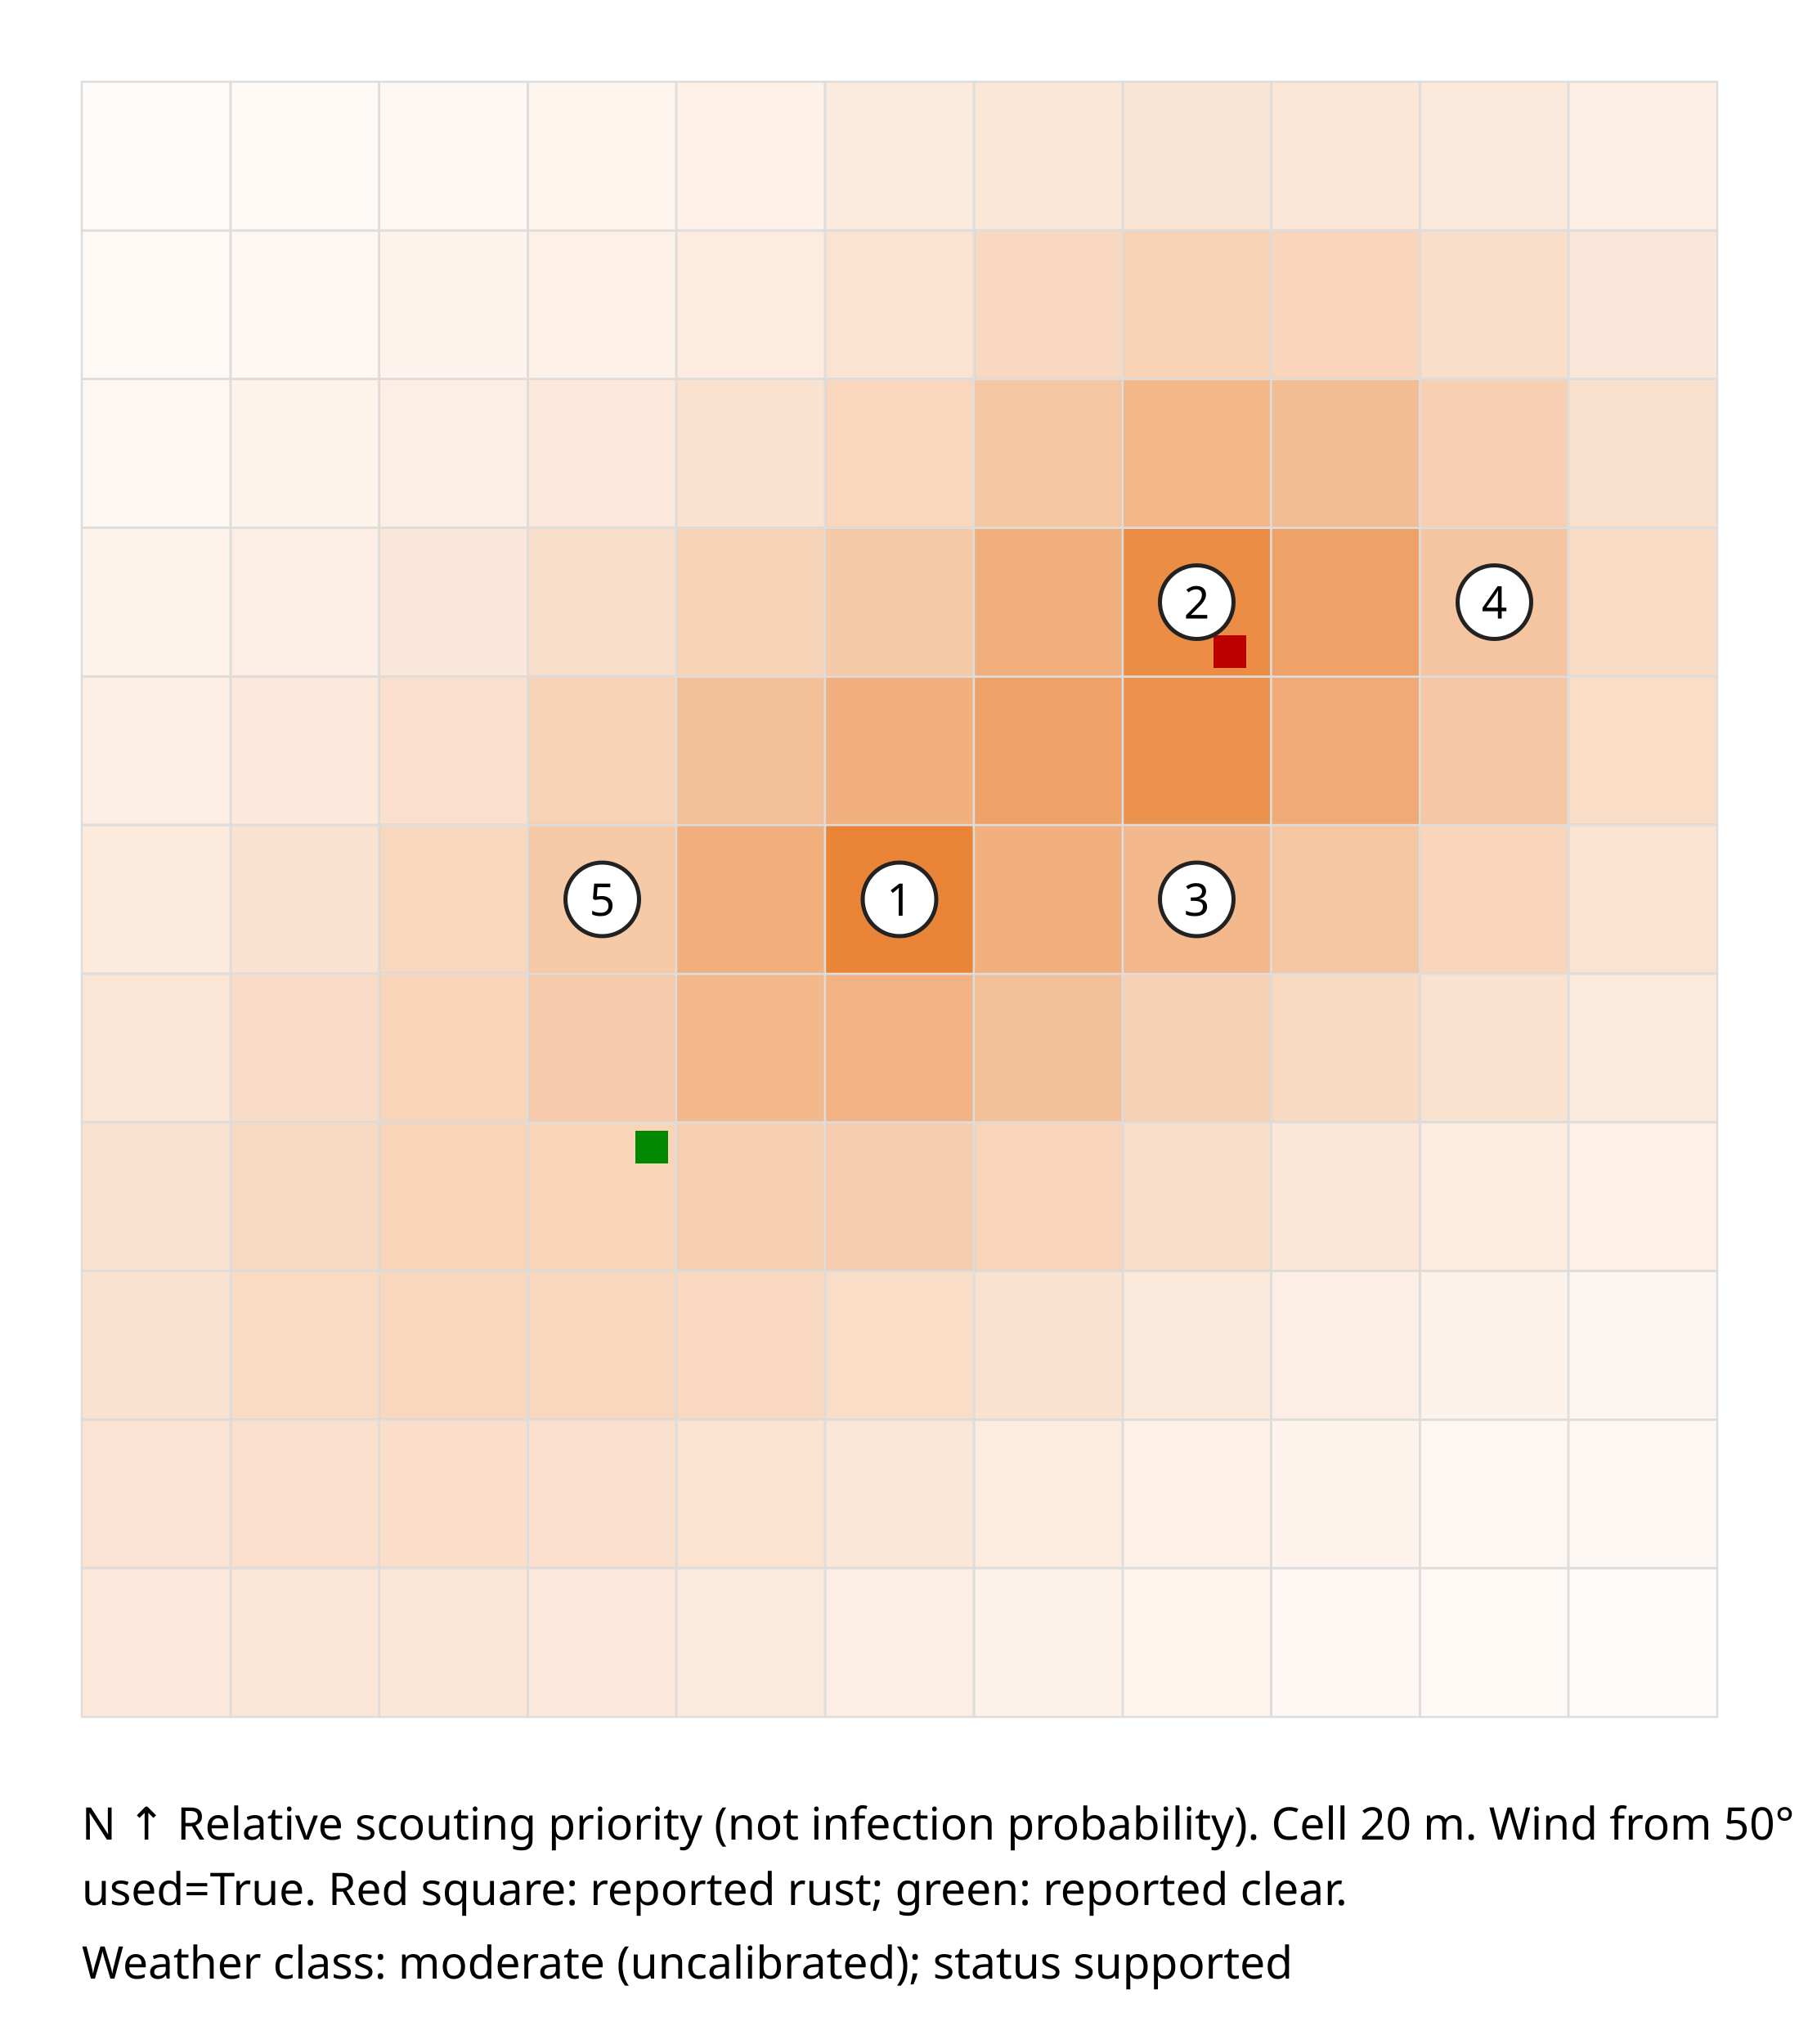
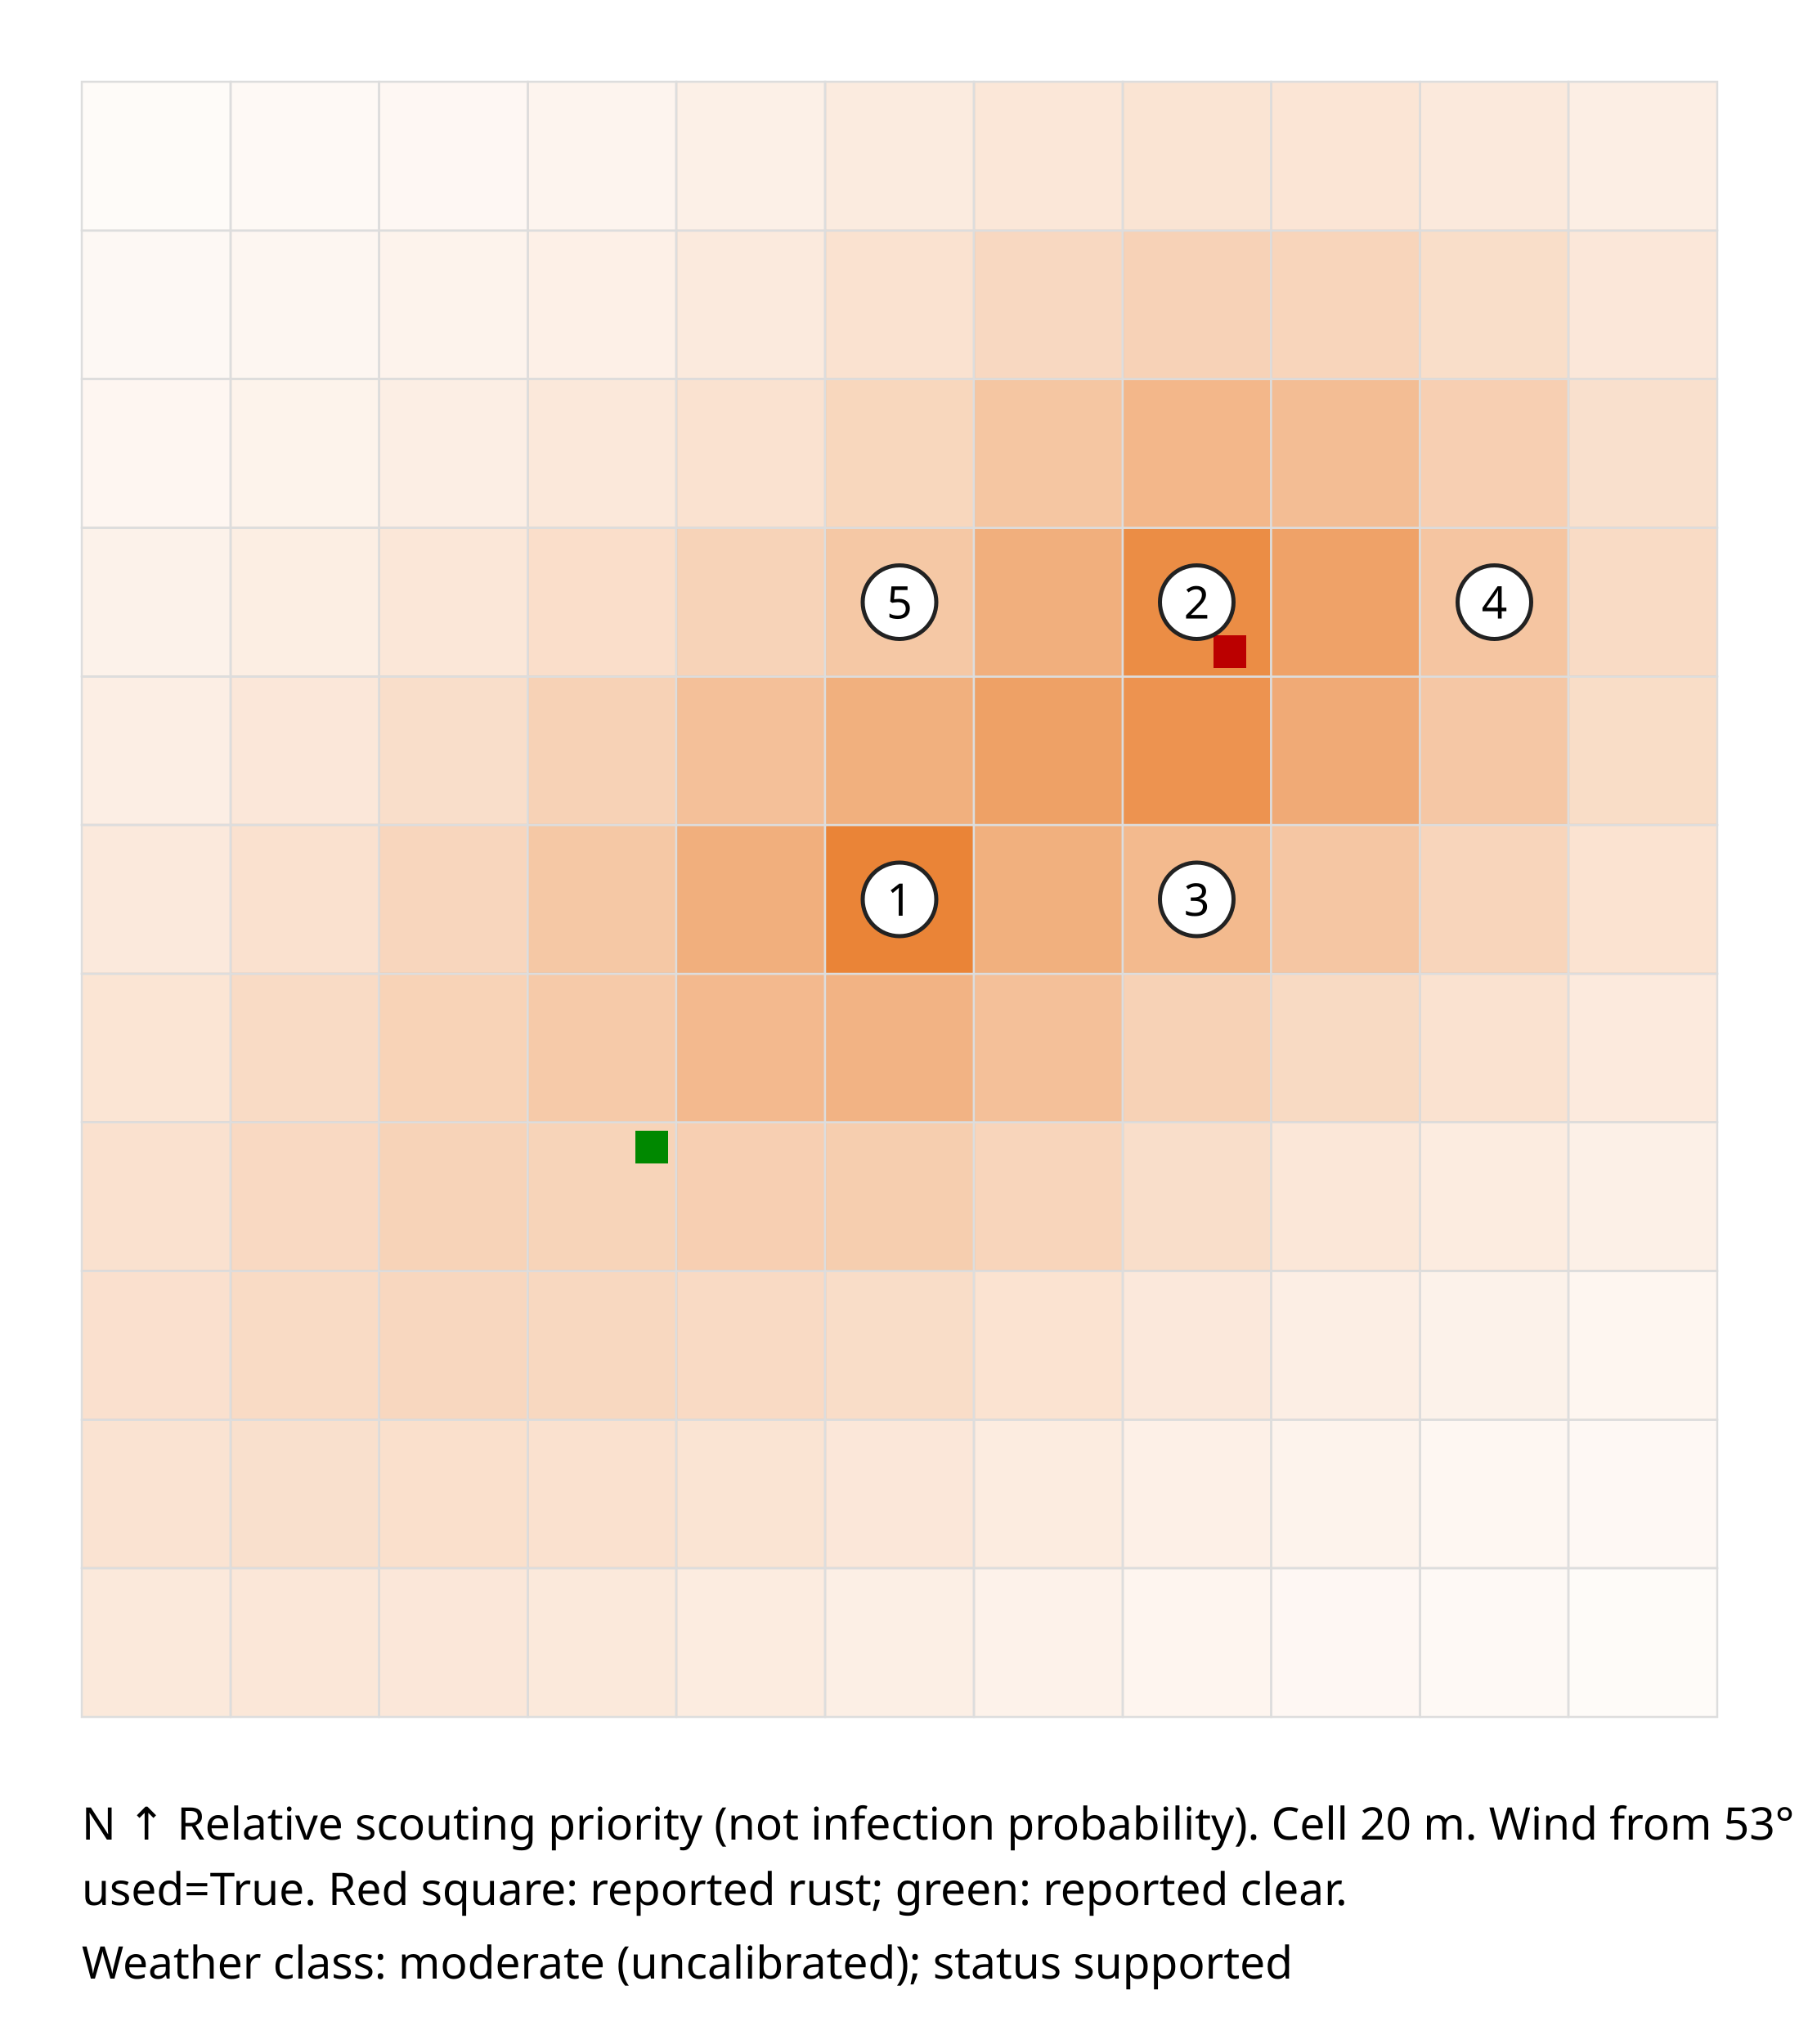
<svg xmlns="http://www.w3.org/2000/svg" width="440" height="500" font-family="sans-serif" font-size="11">
  <rect width="100%" height="100%" fill="white" />
-   <polygon points="20.0,420.0 56.4,420.0 56.4,383.6 20.0,383.6 20.0,420.0" fill="rgb(230,110,20)" fill-opacity="0.159" stroke="#ddd" stroke-width="0.5" />
-   <polygon points="56.4,420.0 92.7,420.0 92.7,383.6 56.4,383.6 56.4,420.0" fill="rgb(230,110,20)" fill-opacity="0.172" stroke="#ddd" stroke-width="0.5" />
-   <polygon points="92.7,420.0 129.1,420.0 129.1,383.6 92.7,383.6 92.7,420.0" fill="rgb(230,110,20)" fill-opacity="0.171" stroke="#ddd" stroke-width="0.5" />
-   <polygon points="129.1,420.0 165.4,420.0 165.4,383.6 129.1,383.6 129.1,420.0" fill="rgb(230,110,20)" fill-opacity="0.158" stroke="#ddd" stroke-width="0.5" />
-   <polygon points="165.4,420.0 201.8,420.0 201.8,383.6 165.4,383.6 165.4,420.0" fill="rgb(230,110,20)" fill-opacity="0.138" stroke="#ddd" stroke-width="0.5" />
-   <polygon points="201.8,420.0 238.2,420.0 238.2,383.6 201.8,383.6 201.8,420.0" fill="rgb(230,110,20)" fill-opacity="0.115" stroke="#ddd" stroke-width="0.5" />
-   <polygon points="238.2,420.0 274.6,420.0 274.6,383.6 238.2,383.6 238.2,420.0" fill="rgb(230,110,20)" fill-opacity="0.092" stroke="#ddd" stroke-width="0.5" />
-   <polygon points="274.6,420.0 310.9,420.0 310.9,383.6 274.6,383.6 274.6,420.0" fill="rgb(230,110,20)" fill-opacity="0.071" stroke="#ddd" stroke-width="0.5" />
-   <polygon points="310.9,420.0 347.3,420.0 347.3,383.6 310.9,383.6 310.9,420.0" fill="rgb(230,110,20)" fill-opacity="0.054" stroke="#ddd" stroke-width="0.5" />
+   <polygon points="20.0,420.0 56.4,420.0 56.4,383.6 20.0,383.6 20.0,420.0" fill="rgb(230,110,20)" fill-opacity="0.155" stroke="#ddd" stroke-width="0.5" />
+   <polygon points="56.4,420.0 92.7,420.0 92.7,383.6 56.4,383.6 56.4,420.0" fill="rgb(230,110,20)" fill-opacity="0.165" stroke="#ddd" stroke-width="0.5" />
+   <polygon points="92.7,420.0 129.1,420.0 129.1,383.6 92.7,383.6 92.7,420.0" fill="rgb(230,110,20)" fill-opacity="0.162" stroke="#ddd" stroke-width="0.5" />
+   <polygon points="129.1,420.0 165.4,420.0 165.4,383.6 129.1,383.6 129.1,420.0" fill="rgb(230,110,20)" fill-opacity="0.149" stroke="#ddd" stroke-width="0.5" />
+   <polygon points="165.4,420.0 201.8,420.0 201.8,383.6 165.4,383.6 165.4,420.0" fill="rgb(230,110,20)" fill-opacity="0.131" stroke="#ddd" stroke-width="0.5" />
+   <polygon points="201.8,420.0 238.2,420.0 238.2,383.6 201.8,383.6 201.8,420.0" fill="rgb(230,110,20)" fill-opacity="0.110" stroke="#ddd" stroke-width="0.5" />
+   <polygon points="238.2,420.0 274.6,420.0 274.6,383.6 238.2,383.6 238.2,420.0" fill="rgb(230,110,20)" fill-opacity="0.089" stroke="#ddd" stroke-width="0.5" />
+   <polygon points="274.6,420.0 310.9,420.0 310.9,383.6 274.6,383.6 274.6,420.0" fill="rgb(230,110,20)" fill-opacity="0.070" stroke="#ddd" stroke-width="0.5" />
+   <polygon points="310.9,420.0 347.3,420.0 347.3,383.6 310.9,383.6 310.9,420.0" fill="rgb(230,110,20)" fill-opacity="0.053" stroke="#ddd" stroke-width="0.5" />
  <polygon points="347.3,420.0 383.6,420.0 383.6,383.6 347.3,383.6 347.3,420.0" fill="rgb(230,110,20)" fill-opacity="0.040" stroke="#ddd" stroke-width="0.5" />
-   <polygon points="383.6,420.0 420.0,420.0 420.0,383.6 383.6,383.6 383.6,420.0" fill="rgb(230,110,20)" fill-opacity="0.030" stroke="#ddd" stroke-width="0.5" />
+   <polygon points="383.6,420.0 420.0,420.0 420.0,383.6 383.6,383.6 383.6,420.0" fill="rgb(230,110,20)" fill-opacity="0.029" stroke="#ddd" stroke-width="0.5" />
  <polygon points="20.0,383.6 56.4,383.6 56.4,347.3 20.0,347.3 20.0,383.6" fill="rgb(230,110,20)" fill-opacity="0.188" stroke="#ddd" stroke-width="0.5" />
-   <polygon points="56.4,383.6 92.7,383.6 92.7,347.3 56.4,347.3 56.4,383.6" fill="rgb(230,110,20)" fill-opacity="0.216" stroke="#ddd" stroke-width="0.5" />
-   <polygon points="92.7,383.6 129.1,383.6 129.1,347.3 92.7,347.3 92.7,383.6" fill="rgb(230,110,20)" fill-opacity="0.226" stroke="#ddd" stroke-width="0.5" />
-   <polygon points="129.1,383.6 165.4,383.6 165.4,347.3 129.1,347.3 129.1,383.6" fill="rgb(230,110,20)" fill-opacity="0.217" stroke="#ddd" stroke-width="0.5" />
-   <polygon points="165.4,383.6 201.8,383.6 201.8,347.3 165.4,347.3 165.4,383.6" fill="rgb(230,110,20)" fill-opacity="0.195" stroke="#ddd" stroke-width="0.5" />
-   <polygon points="201.8,383.6 238.2,383.6 238.2,347.3 201.8,347.3 201.8,383.6" fill="rgb(230,110,20)" fill-opacity="0.167" stroke="#ddd" stroke-width="0.5" />
-   <polygon points="238.2,383.6 274.6,383.6 274.6,347.3 238.2,347.3 238.2,383.6" fill="rgb(230,110,20)" fill-opacity="0.135" stroke="#ddd" stroke-width="0.5" />
-   <polygon points="274.6,383.6 310.9,383.6 310.9,347.3 274.6,347.3 274.6,383.6" fill="rgb(230,110,20)" fill-opacity="0.105" stroke="#ddd" stroke-width="0.5" />
+   <polygon points="56.4,383.6 92.7,383.6 92.7,347.3 56.4,347.3 56.4,383.6" fill="rgb(230,110,20)" fill-opacity="0.212" stroke="#ddd" stroke-width="0.5" />
+   <polygon points="92.7,383.6 129.1,383.6 129.1,347.3 92.7,347.3 92.7,383.6" fill="rgb(230,110,20)" fill-opacity="0.218" stroke="#ddd" stroke-width="0.5" />
+   <polygon points="129.1,383.6 165.4,383.6 165.4,347.3 129.1,347.3 129.1,383.6" fill="rgb(230,110,20)" fill-opacity="0.207" stroke="#ddd" stroke-width="0.5" />
+   <polygon points="165.4,383.6 201.8,383.6 201.8,347.3 165.4,347.3 165.4,383.6" fill="rgb(230,110,20)" fill-opacity="0.186" stroke="#ddd" stroke-width="0.5" />
+   <polygon points="201.8,383.6 238.2,383.6 238.2,347.3 201.8,347.3 201.8,383.6" fill="rgb(230,110,20)" fill-opacity="0.161" stroke="#ddd" stroke-width="0.5" />
+   <polygon points="238.2,383.6 274.6,383.6 274.6,347.3 238.2,347.3 238.2,383.6" fill="rgb(230,110,20)" fill-opacity="0.132" stroke="#ddd" stroke-width="0.5" />
+   <polygon points="274.6,383.6 310.9,383.6 310.9,347.3 274.6,347.3 274.6,383.6" fill="rgb(230,110,20)" fill-opacity="0.104" stroke="#ddd" stroke-width="0.5" />
  <polygon points="310.9,383.6 347.3,383.6 347.3,347.3 310.9,347.3 310.9,383.6" fill="rgb(230,110,20)" fill-opacity="0.079" stroke="#ddd" stroke-width="0.5" />
-   <polygon points="347.3,383.6 383.6,383.6 383.6,347.3 347.3,347.3 347.3,383.6" fill="rgb(230,110,20)" fill-opacity="0.059" stroke="#ddd" stroke-width="0.5" />
-   <polygon points="383.6,383.6 420.0,383.6 420.0,347.3 383.6,347.3 383.6,383.6" fill="rgb(230,110,20)" fill-opacity="0.045" stroke="#ddd" stroke-width="0.5" />
-   <polygon points="20.0,347.3 56.4,347.3 56.4,310.9 20.0,310.9 20.0,347.3" fill="rgb(230,110,20)" fill-opacity="0.203" stroke="#ddd" stroke-width="0.5" />
-   <polygon points="56.4,347.3 92.7,347.3 92.7,310.9 56.4,310.9 56.4,347.3" fill="rgb(230,110,20)" fill-opacity="0.248" stroke="#ddd" stroke-width="0.5" />
-   <polygon points="92.7,347.3 129.1,347.3 129.1,310.9 92.7,310.9 92.7,347.3" fill="rgb(230,110,20)" fill-opacity="0.275" stroke="#ddd" stroke-width="0.5" />
-   <polygon points="129.1,347.3 165.4,347.3 165.4,310.9 129.1,310.9 129.1,347.3" fill="rgb(230,110,20)" fill-opacity="0.274" stroke="#ddd" stroke-width="0.5" />
-   <polygon points="165.4,347.3 201.8,347.3 201.8,310.9 165.4,310.9 165.4,347.3" fill="rgb(230,110,20)" fill-opacity="0.261" stroke="#ddd" stroke-width="0.5" />
-   <polygon points="201.8,347.3 238.2,347.3 238.2,310.9 201.8,310.9 201.8,347.3" fill="rgb(230,110,20)" fill-opacity="0.237" stroke="#ddd" stroke-width="0.5" />
-   <polygon points="238.2,347.3 274.6,347.3 274.6,310.9 238.2,310.9 238.2,347.3" fill="rgb(230,110,20)" fill-opacity="0.198" stroke="#ddd" stroke-width="0.5" />
-   <polygon points="274.6,347.3 310.9,347.3 310.9,310.9 274.6,310.9 274.6,347.3" fill="rgb(230,110,20)" fill-opacity="0.154" stroke="#ddd" stroke-width="0.5" />
+   <polygon points="347.3,383.6 383.6,383.6 383.6,347.3 347.3,347.3 347.3,383.6" fill="rgb(230,110,20)" fill-opacity="0.058" stroke="#ddd" stroke-width="0.5" />
+   <polygon points="383.6,383.6 420.0,383.6 420.0,347.3 383.6,347.3 383.6,383.6" fill="rgb(230,110,20)" fill-opacity="0.044" stroke="#ddd" stroke-width="0.5" />
+   <polygon points="20.0,347.3 56.4,347.3 56.4,310.9 20.0,310.9 20.0,347.3" fill="rgb(230,110,20)" fill-opacity="0.208" stroke="#ddd" stroke-width="0.5" />
+   <polygon points="56.4,347.3 92.7,347.3 92.7,310.9 56.4,310.9 56.4,347.3" fill="rgb(230,110,20)" fill-opacity="0.249" stroke="#ddd" stroke-width="0.5" />
+   <polygon points="92.7,347.3 129.1,347.3 129.1,310.9 92.7,310.9 92.7,347.3" fill="rgb(230,110,20)" fill-opacity="0.271" stroke="#ddd" stroke-width="0.5" />
+   <polygon points="129.1,347.3 165.4,347.3 165.4,310.9 129.1,310.9 129.1,347.3" fill="rgb(230,110,20)" fill-opacity="0.266" stroke="#ddd" stroke-width="0.5" />
+   <polygon points="165.4,347.3 201.8,347.3 201.8,310.9 165.4,310.9 165.4,347.3" fill="rgb(230,110,20)" fill-opacity="0.253" stroke="#ddd" stroke-width="0.5" />
+   <polygon points="201.8,347.3 238.2,347.3 238.2,310.9 201.8,310.9 201.8,347.3" fill="rgb(230,110,20)" fill-opacity="0.231" stroke="#ddd" stroke-width="0.5" />
+   <polygon points="238.2,347.3 274.6,347.3 274.6,310.9 238.2,310.9 238.2,347.3" fill="rgb(230,110,20)" fill-opacity="0.195" stroke="#ddd" stroke-width="0.5" />
+   <polygon points="274.6,347.3 310.9,347.3 310.9,310.9 274.6,310.9 274.6,347.3" fill="rgb(230,110,20)" fill-opacity="0.153" stroke="#ddd" stroke-width="0.5" />
  <polygon points="310.9,347.3 347.3,347.3 347.3,310.9 310.9,310.9 310.9,347.3" fill="rgb(230,110,20)" fill-opacity="0.115" stroke="#ddd" stroke-width="0.5" />
-   <polygon points="347.3,347.3 383.6,347.3 383.6,310.9 347.3,310.9 347.3,347.3" fill="rgb(230,110,20)" fill-opacity="0.088" stroke="#ddd" stroke-width="0.5" />
-   <polygon points="383.6,347.3 420.0,347.3 420.0,310.9 383.6,310.9 383.6,347.3" fill="rgb(230,110,20)" fill-opacity="0.067" stroke="#ddd" stroke-width="0.5" />
-   <polygon points="20.0,310.9 56.4,310.9 56.4,274.5 20.0,274.5 20.0,310.9" fill="rgb(230,110,20)" fill-opacity="0.197" stroke="#ddd" stroke-width="0.5" />
-   <polygon points="56.4,310.9 92.7,310.9 92.7,274.5 56.4,274.5 56.4,310.9" fill="rgb(230,110,20)" fill-opacity="0.254" stroke="#ddd" stroke-width="0.5" />
-   <polygon points="92.7,310.9 129.1,310.9 129.1,274.5 92.7,274.5 92.7,310.9" fill="rgb(230,110,20)" fill-opacity="0.299" stroke="#ddd" stroke-width="0.5" />
-   <polygon points="129.1,310.9 165.4,310.9 165.4,274.5 129.1,274.5 129.1,310.9" fill="rgb(230,110,20)" fill-opacity="0.295" stroke="#ddd" stroke-width="0.5" />
-   <polygon points="165.4,310.9 201.8,310.9 201.8,274.5 165.4,274.5 165.4,310.9" fill="rgb(230,110,20)" fill-opacity="0.332" stroke="#ddd" stroke-width="0.5" />
-   <polygon points="201.8,310.9 238.2,310.9 238.2,274.5 201.8,274.5 201.8,310.9" fill="rgb(230,110,20)" fill-opacity="0.342" stroke="#ddd" stroke-width="0.5" />
-   <polygon points="238.2,310.9 274.6,310.9 274.6,274.5 238.2,274.5 238.2,310.9" fill="rgb(230,110,20)" fill-opacity="0.291" stroke="#ddd" stroke-width="0.5" />
+   <polygon points="347.3,347.3 383.6,347.3 383.6,310.9 347.3,310.9 347.3,347.3" fill="rgb(230,110,20)" fill-opacity="0.086" stroke="#ddd" stroke-width="0.5" />
+   <polygon points="383.6,347.3 420.0,347.3 420.0,310.9 383.6,310.9 383.6,347.3" fill="rgb(230,110,20)" fill-opacity="0.066" stroke="#ddd" stroke-width="0.5" />
+   <polygon points="20.0,310.9 56.4,310.9 56.4,274.5 20.0,274.5 20.0,310.9" fill="rgb(230,110,20)" fill-opacity="0.206" stroke="#ddd" stroke-width="0.5" />
+   <polygon points="56.4,310.9 92.7,310.9 92.7,274.5 56.4,274.5 56.4,310.9" fill="rgb(230,110,20)" fill-opacity="0.261" stroke="#ddd" stroke-width="0.5" />
+   <polygon points="92.7,310.9 129.1,310.9 129.1,274.5 92.7,274.5 92.7,310.9" fill="rgb(230,110,20)" fill-opacity="0.302" stroke="#ddd" stroke-width="0.5" />
+   <polygon points="129.1,310.9 165.4,310.9 165.4,274.5 129.1,274.5 129.1,310.9" fill="rgb(230,110,20)" fill-opacity="0.293" stroke="#ddd" stroke-width="0.5" />
+   <polygon points="165.4,310.9 201.8,310.9 201.8,274.5 165.4,274.5 165.4,310.9" fill="rgb(230,110,20)" fill-opacity="0.325" stroke="#ddd" stroke-width="0.5" />
+   <polygon points="201.8,310.9 238.2,310.9 238.2,274.5 201.8,274.5 201.8,310.9" fill="rgb(230,110,20)" fill-opacity="0.336" stroke="#ddd" stroke-width="0.5" />
+   <polygon points="238.2,310.9 274.6,310.9 274.6,274.5 238.2,274.5 238.2,310.9" fill="rgb(230,110,20)" fill-opacity="0.288" stroke="#ddd" stroke-width="0.5" />
  <polygon points="274.6,310.9 310.9,310.9 310.9,274.5 274.6,274.5 274.6,310.9" fill="rgb(230,110,20)" fill-opacity="0.224" stroke="#ddd" stroke-width="0.5" />
-   <polygon points="310.9,310.9 347.3,310.9 347.3,274.5 310.9,274.5 310.9,310.9" fill="rgb(230,110,20)" fill-opacity="0.171" stroke="#ddd" stroke-width="0.5" />
-   <polygon points="347.3,310.9 383.6,310.9 383.6,274.5 347.3,274.5 347.3,310.9" fill="rgb(230,110,20)" fill-opacity="0.132" stroke="#ddd" stroke-width="0.5" />
-   <polygon points="383.6,310.9 420.0,310.9 420.0,274.5 383.6,274.5 383.6,310.9" fill="rgb(230,110,20)" fill-opacity="0.099" stroke="#ddd" stroke-width="0.5" />
-   <polygon points="20.0,274.5 56.4,274.5 56.4,238.2 20.0,238.2 20.0,274.5" fill="rgb(230,110,20)" fill-opacity="0.174" stroke="#ddd" stroke-width="0.5" />
-   <polygon points="56.4,274.5 92.7,274.5 92.7,238.2 56.4,238.2 56.4,274.5" fill="rgb(230,110,20)" fill-opacity="0.235" stroke="#ddd" stroke-width="0.5" />
-   <polygon points="92.7,274.5 129.1,274.5 129.1,238.2 92.7,238.2 92.7,274.5" fill="rgb(230,110,20)" fill-opacity="0.300" stroke="#ddd" stroke-width="0.5" />
-   <polygon points="129.1,274.5 165.4,274.5 165.4,238.2 129.1,238.2 129.1,274.5" fill="rgb(230,110,20)" fill-opacity="0.360" stroke="#ddd" stroke-width="0.5" />
-   <polygon points="165.4,274.5 201.8,274.5 201.8,238.2 165.4,238.2 165.4,274.5" fill="rgb(230,110,20)" fill-opacity="0.481" stroke="#ddd" stroke-width="0.5" />
-   <polygon points="201.8,274.5 238.2,274.5 238.2,238.2 201.8,238.2 201.8,274.5" fill="rgb(230,110,20)" fill-opacity="0.525" stroke="#ddd" stroke-width="0.5" />
+   <polygon points="310.9,310.9 347.3,310.9 347.3,274.5 310.9,274.5 310.9,310.9" fill="rgb(230,110,20)" fill-opacity="0.167" stroke="#ddd" stroke-width="0.5" />
+   <polygon points="347.3,310.9 383.6,310.9 383.6,274.5 347.3,274.5 347.3,310.9" fill="rgb(230,110,20)" fill-opacity="0.130" stroke="#ddd" stroke-width="0.5" />
+   <polygon points="383.6,310.9 420.0,310.9 420.0,274.5 383.6,274.5 383.6,310.9" fill="rgb(230,110,20)" fill-opacity="0.098" stroke="#ddd" stroke-width="0.5" />
+   <polygon points="20.0,274.5 56.4,274.5 56.4,238.2 20.0,238.2 20.0,274.5" fill="rgb(230,110,20)" fill-opacity="0.183" stroke="#ddd" stroke-width="0.5" />
+   <polygon points="56.4,274.5 92.7,274.5 92.7,238.2 56.4,238.2 56.4,274.5" fill="rgb(230,110,20)" fill-opacity="0.244" stroke="#ddd" stroke-width="0.5" />
+   <polygon points="92.7,274.5 129.1,274.5 129.1,238.2 92.7,238.2 92.7,274.5" fill="rgb(230,110,20)" fill-opacity="0.308" stroke="#ddd" stroke-width="0.5" />
+   <polygon points="129.1,274.5 165.4,274.5 165.4,238.2 129.1,238.2 129.1,274.5" fill="rgb(230,110,20)" fill-opacity="0.364" stroke="#ddd" stroke-width="0.5" />
+   <polygon points="165.4,274.5 201.8,274.5 201.8,238.2 165.4,238.2 165.4,274.5" fill="rgb(230,110,20)" fill-opacity="0.479" stroke="#ddd" stroke-width="0.5" />
+   <polygon points="201.8,274.5 238.2,274.5 238.2,238.2 201.8,238.2 201.8,274.5" fill="rgb(230,110,20)" fill-opacity="0.520" stroke="#ddd" stroke-width="0.5" />
  <polygon points="238.2,274.5 274.6,274.5 274.6,238.2 238.2,238.2 238.2,274.5" fill="rgb(230,110,20)" fill-opacity="0.431" stroke="#ddd" stroke-width="0.5" />
-   <polygon points="274.6,274.5 310.9,274.5 310.9,238.2 274.6,238.2 274.6,274.5" fill="rgb(230,110,20)" fill-opacity="0.318" stroke="#ddd" stroke-width="0.5" />
-   <polygon points="310.9,274.5 347.3,274.5 347.3,238.2 310.9,238.2 310.9,274.5" fill="rgb(230,110,20)" fill-opacity="0.259" stroke="#ddd" stroke-width="0.5" />
-   <polygon points="347.3,274.5 383.6,274.5 383.6,238.2 347.3,238.2 347.3,274.5" fill="rgb(230,110,20)" fill-opacity="0.197" stroke="#ddd" stroke-width="0.5" />
+   <polygon points="274.6,274.5 310.9,274.5 310.9,238.2 274.6,238.2 274.6,274.5" fill="rgb(230,110,20)" fill-opacity="0.310" stroke="#ddd" stroke-width="0.5" />
+   <polygon points="310.9,274.5 347.3,274.5 347.3,238.2 310.9,238.2 310.9,274.5" fill="rgb(230,110,20)" fill-opacity="0.254" stroke="#ddd" stroke-width="0.5" />
+   <polygon points="347.3,274.5 383.6,274.5 383.6,238.2 347.3,238.2 347.3,274.5" fill="rgb(230,110,20)" fill-opacity="0.196" stroke="#ddd" stroke-width="0.5" />
  <polygon points="383.6,274.5 420.0,274.5 420.0,238.2 383.6,238.2 383.6,274.5" fill="rgb(230,110,20)" fill-opacity="0.143" stroke="#ddd" stroke-width="0.5" />
-   <polygon points="20.0,238.2 56.4,238.2 56.4,201.8 20.0,201.8 20.0,238.2" fill="rgb(230,110,20)" fill-opacity="0.143" stroke="#ddd" stroke-width="0.5" />
-   <polygon points="56.4,238.2 92.7,238.2 92.7,201.8 56.4,201.8 56.4,238.2" fill="rgb(230,110,20)" fill-opacity="0.198" stroke="#ddd" stroke-width="0.5" />
-   <polygon points="92.7,238.2 129.1,238.2 129.1,201.8 92.7,201.8 92.7,238.2" fill="rgb(230,110,20)" fill-opacity="0.271" stroke="#ddd" stroke-width="0.5" />
-   <polygon points="129.1,238.2 165.4,238.2 165.4,201.8 129.1,201.8 129.1,238.2" fill="rgb(230,110,20)" fill-opacity="0.373" stroke="#ddd" stroke-width="0.5" />
-   <polygon points="165.4,238.2 201.8,238.2 201.8,201.8 165.4,201.8 165.4,238.2" fill="rgb(230,110,20)" fill-opacity="0.548" stroke="#ddd" stroke-width="0.5" />
+   <polygon points="20.0,238.2 56.4,238.2 56.4,201.8 20.0,201.8 20.0,238.2" fill="rgb(230,110,20)" fill-opacity="0.151" stroke="#ddd" stroke-width="0.5" />
+   <polygon points="56.4,238.2 92.7,238.2 92.7,201.8 56.4,201.8 56.4,238.2" fill="rgb(230,110,20)" fill-opacity="0.207" stroke="#ddd" stroke-width="0.5" />
+   <polygon points="92.7,238.2 129.1,238.2 129.1,201.8 92.7,201.8 92.7,238.2" fill="rgb(230,110,20)" fill-opacity="0.279" stroke="#ddd" stroke-width="0.5" />
+   <polygon points="129.1,238.2 165.4,238.2 165.4,201.8 129.1,201.8 129.1,238.2" fill="rgb(230,110,20)" fill-opacity="0.381" stroke="#ddd" stroke-width="0.5" />
+   <polygon points="165.4,238.2 201.8,238.2 201.8,201.8 165.4,201.8 165.4,238.2" fill="rgb(230,110,20)" fill-opacity="0.554" stroke="#ddd" stroke-width="0.5" />
  <polygon points="201.8,238.2 238.2,238.2 238.2,201.8 201.8,201.8 201.8,238.2" fill="rgb(230,110,20)" fill-opacity="0.846" stroke="#ddd" stroke-width="0.5" />
  <polygon points="238.2,238.2 274.6,238.2 274.6,201.8 238.2,201.8 238.2,238.2" fill="rgb(230,110,20)" fill-opacity="0.544" stroke="#ddd" stroke-width="0.5" />
-   <polygon points="274.6,238.2 310.9,238.2 310.9,201.8 274.6,201.8 274.6,238.2" fill="rgb(230,110,20)" fill-opacity="0.488" stroke="#ddd" stroke-width="0.5" />
-   <polygon points="310.9,238.2 347.3,238.2 347.3,201.8 310.9,201.8 310.9,238.2" fill="rgb(230,110,20)" fill-opacity="0.391" stroke="#ddd" stroke-width="0.5" />
+   <polygon points="274.6,238.2 310.9,238.2 310.9,201.8 274.6,201.8 274.6,238.2" fill="rgb(230,110,20)" fill-opacity="0.480" stroke="#ddd" stroke-width="0.5" />
+   <polygon points="310.9,238.2 347.3,238.2 347.3,201.8 310.9,201.8 310.9,238.2" fill="rgb(230,110,20)" fill-opacity="0.388" stroke="#ddd" stroke-width="0.5" />
  <polygon points="347.3,238.2 383.6,238.2 383.6,201.8 347.3,201.8 347.3,238.2" fill="rgb(230,110,20)" fill-opacity="0.288" stroke="#ddd" stroke-width="0.5" />
  <polygon points="383.6,238.2 420.0,238.2 420.0,201.8 383.6,201.8 383.6,238.2" fill="rgb(230,110,20)" fill-opacity="0.195" stroke="#ddd" stroke-width="0.5" />
-   <polygon points="20.0,201.8 56.4,201.8 56.4,165.5 20.0,165.5 20.0,201.8" fill="rgb(230,110,20)" fill-opacity="0.111" stroke="#ddd" stroke-width="0.5" />
-   <polygon points="56.4,201.8 92.7,201.8 92.7,165.5 56.4,165.5 56.4,201.8" fill="rgb(230,110,20)" fill-opacity="0.156" stroke="#ddd" stroke-width="0.5" />
-   <polygon points="92.7,201.8 129.1,201.8 129.1,165.5 92.7,165.5 92.7,201.8" fill="rgb(230,110,20)" fill-opacity="0.217" stroke="#ddd" stroke-width="0.5" />
-   <polygon points="129.1,201.8 165.4,201.8 165.4,165.5 129.1,165.5 129.1,201.8" fill="rgb(230,110,20)" fill-opacity="0.305" stroke="#ddd" stroke-width="0.5" />
-   <polygon points="165.4,201.8 201.8,201.8 201.8,165.5 165.4,165.5 165.4,201.8" fill="rgb(230,110,20)" fill-opacity="0.432" stroke="#ddd" stroke-width="0.5" />
+   <polygon points="20.0,201.8 56.4,201.8 56.4,165.5 20.0,165.5 20.0,201.8" fill="rgb(230,110,20)" fill-opacity="0.116" stroke="#ddd" stroke-width="0.5" />
+   <polygon points="56.4,201.8 92.7,201.8 92.7,165.5 56.4,165.5 56.4,201.8" fill="rgb(230,110,20)" fill-opacity="0.162" stroke="#ddd" stroke-width="0.5" />
+   <polygon points="92.7,201.8 129.1,201.8 129.1,165.5 92.7,165.5 92.7,201.8" fill="rgb(230,110,20)" fill-opacity="0.223" stroke="#ddd" stroke-width="0.5" />
+   <polygon points="129.1,201.8 165.4,201.8 165.4,165.5 129.1,165.5 129.1,201.8" fill="rgb(230,110,20)" fill-opacity="0.309" stroke="#ddd" stroke-width="0.5" />
+   <polygon points="165.4,201.8 201.8,201.8 201.8,165.5 165.4,165.5 165.4,201.8" fill="rgb(230,110,20)" fill-opacity="0.433" stroke="#ddd" stroke-width="0.5" />
  <polygon points="201.8,201.8 238.2,201.8 238.2,165.5 201.8,165.5 201.8,201.8" fill="rgb(230,110,20)" fill-opacity="0.544" stroke="#ddd" stroke-width="0.5" />
-   <polygon points="238.2,201.8 274.6,201.8 274.6,165.5 238.2,165.5 238.2,201.8" fill="rgb(230,110,20)" fill-opacity="0.640" stroke="#ddd" stroke-width="0.5" />
-   <polygon points="274.6,201.8 310.9,201.8 310.9,165.5 274.6,165.5 274.6,201.8" fill="rgb(230,110,20)" fill-opacity="0.747" stroke="#ddd" stroke-width="0.5" />
+   <polygon points="238.2,201.8 274.6,201.8 274.6,165.5 238.2,165.5 238.2,201.8" fill="rgb(230,110,20)" fill-opacity="0.645" stroke="#ddd" stroke-width="0.5" />
+   <polygon points="274.6,201.8 310.9,201.8 310.9,165.5 274.6,165.5 274.6,201.8" fill="rgb(230,110,20)" fill-opacity="0.742" stroke="#ddd" stroke-width="0.5" />
  <polygon points="310.9,201.8 347.3,201.8 347.3,165.5 310.9,165.5 310.9,201.8" fill="rgb(230,110,20)" fill-opacity="0.579" stroke="#ddd" stroke-width="0.5" />
  <polygon points="347.3,201.8 383.6,201.8 383.6,165.5 347.3,165.5 347.3,201.8" fill="rgb(230,110,20)" fill-opacity="0.379" stroke="#ddd" stroke-width="0.5" />
  <polygon points="383.6,201.8 420.0,201.8 420.0,165.5 383.6,165.5 383.6,201.8" fill="rgb(230,110,20)" fill-opacity="0.236" stroke="#ddd" stroke-width="0.5" />
-   <polygon points="20.0,165.5 56.4,165.5 56.4,129.1 20.0,129.1 20.0,165.5" fill="rgb(230,110,20)" fill-opacity="0.083" stroke="#ddd" stroke-width="0.5" />
-   <polygon points="56.4,165.5 92.7,165.5 92.7,129.1 56.4,129.1 56.4,165.5" fill="rgb(230,110,20)" fill-opacity="0.116" stroke="#ddd" stroke-width="0.5" />
-   <polygon points="92.7,165.5 129.1,165.5 129.1,129.1 92.7,129.1 92.7,165.5" fill="rgb(230,110,20)" fill-opacity="0.162" stroke="#ddd" stroke-width="0.5" />
-   <polygon points="129.1,165.5 165.4,165.5 165.4,129.1 129.1,129.1 129.1,165.5" fill="rgb(230,110,20)" fill-opacity="0.225" stroke="#ddd" stroke-width="0.5" />
+   <polygon points="20.0,165.5 56.4,165.5 56.4,129.1 20.0,129.1 20.0,165.5" fill="rgb(230,110,20)" fill-opacity="0.086" stroke="#ddd" stroke-width="0.5" />
+   <polygon points="56.4,165.5 92.7,165.5 92.7,129.1 56.4,129.1 56.4,165.5" fill="rgb(230,110,20)" fill-opacity="0.119" stroke="#ddd" stroke-width="0.5" />
+   <polygon points="92.7,165.5 129.1,165.5 129.1,129.1 92.7,129.1 92.7,165.5" fill="rgb(230,110,20)" fill-opacity="0.165" stroke="#ddd" stroke-width="0.5" />
+   <polygon points="129.1,165.5 165.4,165.5 165.4,129.1 129.1,129.1 129.1,165.5" fill="rgb(230,110,20)" fill-opacity="0.226" stroke="#ddd" stroke-width="0.5" />
  <polygon points="165.4,165.5 201.8,165.5 201.8,129.1 165.4,129.1 165.4,165.5" fill="rgb(230,110,20)" fill-opacity="0.302" stroke="#ddd" stroke-width="0.5" />
-   <polygon points="201.8,165.5 238.2,165.5 238.2,129.1 201.8,129.1 201.8,165.5" fill="rgb(230,110,20)" fill-opacity="0.373" stroke="#ddd" stroke-width="0.5" />
-   <polygon points="238.2,165.5 274.6,165.5 274.6,129.1 238.2,129.1 238.2,165.5" fill="rgb(230,110,20)" fill-opacity="0.547" stroke="#ddd" stroke-width="0.5" />
+   <polygon points="201.8,165.5 238.2,165.5 238.2,129.1 201.8,129.1 201.8,165.5" fill="rgb(230,110,20)" fill-opacity="0.381" stroke="#ddd" stroke-width="0.5" />
+   <polygon points="238.2,165.5 274.6,165.5 274.6,129.1 238.2,129.1 238.2,165.5" fill="rgb(230,110,20)" fill-opacity="0.553" stroke="#ddd" stroke-width="0.5" />
  <polygon points="274.6,165.5 310.9,165.5 310.9,129.1 274.6,129.1 274.6,165.5" fill="rgb(230,110,20)" fill-opacity="0.788" stroke="#ddd" stroke-width="0.5" />
  <polygon points="310.9,165.5 347.3,165.5 347.3,129.1 310.9,129.1 310.9,165.5" fill="rgb(230,110,20)" fill-opacity="0.638" stroke="#ddd" stroke-width="0.5" />
  <polygon points="347.3,165.5 383.6,165.5 383.6,129.1 347.3,129.1 347.3,165.5" fill="rgb(230,110,20)" fill-opacity="0.398" stroke="#ddd" stroke-width="0.5" />
  <polygon points="383.6,165.5 420.0,165.5 420.0,129.1 383.6,129.1 383.6,165.5" fill="rgb(230,110,20)" fill-opacity="0.244" stroke="#ddd" stroke-width="0.5" />
-   <polygon points="20.0,129.1 56.4,129.1 56.4,92.7 20.0,92.7 20.0,129.1" fill="rgb(230,110,20)" fill-opacity="0.059" stroke="#ddd" stroke-width="0.5" />
-   <polygon points="56.4,129.1 92.7,129.1 92.7,92.7 56.4,92.7 56.4,129.1" fill="rgb(230,110,20)" fill-opacity="0.083" stroke="#ddd" stroke-width="0.5" />
-   <polygon points="92.7,129.1 129.1,129.1 129.1,92.7 92.7,92.7 92.7,129.1" fill="rgb(230,110,20)" fill-opacity="0.115" stroke="#ddd" stroke-width="0.5" />
+   <polygon points="20.0,129.1 56.4,129.1 56.4,92.7 20.0,92.7 20.0,129.1" fill="rgb(230,110,20)" fill-opacity="0.061" stroke="#ddd" stroke-width="0.5" />
+   <polygon points="56.4,129.1 92.7,129.1 92.7,92.7 56.4,92.7 56.4,129.1" fill="rgb(230,110,20)" fill-opacity="0.085" stroke="#ddd" stroke-width="0.5" />
+   <polygon points="92.7,129.1 129.1,129.1 129.1,92.7 92.7,92.7 92.7,129.1" fill="rgb(230,110,20)" fill-opacity="0.116" stroke="#ddd" stroke-width="0.5" />
  <polygon points="129.1,129.1 165.4,129.1 165.4,92.7 129.1,92.7 129.1,129.1" fill="rgb(230,110,20)" fill-opacity="0.157" stroke="#ddd" stroke-width="0.5" />
-   <polygon points="165.4,129.1 201.8,129.1 201.8,92.7 165.4,92.7 165.4,129.1" fill="rgb(230,110,20)" fill-opacity="0.196" stroke="#ddd" stroke-width="0.5" />
-   <polygon points="201.8,129.1 238.2,129.1 238.2,92.7 201.8,92.7 201.8,129.1" fill="rgb(230,110,20)" fill-opacity="0.277" stroke="#ddd" stroke-width="0.5" />
+   <polygon points="165.4,129.1 201.8,129.1 201.8,92.7 165.4,92.7 165.4,129.1" fill="rgb(230,110,20)" fill-opacity="0.198" stroke="#ddd" stroke-width="0.5" />
+   <polygon points="201.8,129.1 238.2,129.1 238.2,92.7 201.8,92.7 201.8,129.1" fill="rgb(230,110,20)" fill-opacity="0.281" stroke="#ddd" stroke-width="0.5" />
  <polygon points="238.2,129.1 274.6,129.1 274.6,92.7 238.2,92.7 238.2,129.1" fill="rgb(230,110,20)" fill-opacity="0.392" stroke="#ddd" stroke-width="0.5" />
  <polygon points="274.6,129.1 310.9,129.1 310.9,92.7 274.6,92.7 274.6,129.1" fill="rgb(230,110,20)" fill-opacity="0.496" stroke="#ddd" stroke-width="0.5" />
  <polygon points="310.9,129.1 347.3,129.1 347.3,92.7 310.9,92.7 310.9,129.1" fill="rgb(230,110,20)" fill-opacity="0.454" stroke="#ddd" stroke-width="0.5" />
  <polygon points="347.3,129.1 383.6,129.1 383.6,92.7 347.3,92.7 347.3,129.1" fill="rgb(230,110,20)" fill-opacity="0.325" stroke="#ddd" stroke-width="0.5" />
  <polygon points="383.6,129.1 420.0,129.1 420.0,92.7 383.6,92.7 383.6,129.1" fill="rgb(230,110,20)" fill-opacity="0.212" stroke="#ddd" stroke-width="0.5" />
-   <polygon points="20.0,92.7 56.4,92.7 56.4,56.4 20.0,56.4 20.0,92.7" fill="rgb(230,110,20)" fill-opacity="0.042" stroke="#ddd" stroke-width="0.5" />
-   <polygon points="56.4,92.7 92.7,92.7 92.7,56.4 56.4,56.4 56.4,92.7" fill="rgb(230,110,20)" fill-opacity="0.058" stroke="#ddd" stroke-width="0.5" />
+   <polygon points="20.0,92.7 56.4,92.7 56.4,56.4 20.0,56.4 20.0,92.7" fill="rgb(230,110,20)" fill-opacity="0.043" stroke="#ddd" stroke-width="0.5" />
+   <polygon points="56.4,92.7 92.7,92.7 92.7,56.4 56.4,56.4 56.4,92.7" fill="rgb(230,110,20)" fill-opacity="0.059" stroke="#ddd" stroke-width="0.5" />
  <polygon points="92.7,92.7 129.1,92.7 129.1,56.4 92.7,56.4 92.7,92.7" fill="rgb(230,110,20)" fill-opacity="0.080" stroke="#ddd" stroke-width="0.5" />
  <polygon points="129.1,92.7 165.4,92.7 165.4,56.4 129.1,56.4 129.1,92.7" fill="rgb(230,110,20)" fill-opacity="0.104" stroke="#ddd" stroke-width="0.5" />
-   <polygon points="165.4,92.7 201.8,92.7 201.8,56.4 165.4,56.4 165.4,92.7" fill="rgb(230,110,20)" fill-opacity="0.139" stroke="#ddd" stroke-width="0.5" />
-   <polygon points="201.8,92.7 238.2,92.7 238.2,56.4 201.8,56.4 201.8,92.7" fill="rgb(230,110,20)" fill-opacity="0.195" stroke="#ddd" stroke-width="0.5" />
+   <polygon points="165.4,92.7 201.8,92.7 201.8,56.4 165.4,56.4 165.4,92.7" fill="rgb(230,110,20)" fill-opacity="0.142" stroke="#ddd" stroke-width="0.5" />
+   <polygon points="201.8,92.7 238.2,92.7 238.2,56.4 201.8,56.4 201.8,92.7" fill="rgb(230,110,20)" fill-opacity="0.196" stroke="#ddd" stroke-width="0.5" />
  <polygon points="238.2,92.7 274.6,92.7 274.6,56.4 238.2,56.4 238.2,92.7" fill="rgb(230,110,20)" fill-opacity="0.262" stroke="#ddd" stroke-width="0.5" />
  <polygon points="274.6,92.7 310.9,92.7 310.9,56.4 274.6,56.4 274.6,92.7" fill="rgb(230,110,20)" fill-opacity="0.305" stroke="#ddd" stroke-width="0.5" />
  <polygon points="310.9,92.7 347.3,92.7 347.3,56.4 310.9,56.4 310.9,92.7" fill="rgb(230,110,20)" fill-opacity="0.289" stroke="#ddd" stroke-width="0.5" />
  <polygon points="347.3,92.7 383.6,92.7 383.6,56.4 347.3,56.4 347.3,92.7" fill="rgb(230,110,20)" fill-opacity="0.229" stroke="#ddd" stroke-width="0.5" />
  <polygon points="383.6,92.7 420.0,92.7 420.0,56.4 383.6,56.4 383.6,92.7" fill="rgb(230,110,20)" fill-opacity="0.162" stroke="#ddd" stroke-width="0.5" />
  <polygon points="20.0,56.4 56.4,56.4 56.4,20.0 20.0,20.0 20.0,56.4" fill="rgb(230,110,20)" fill-opacity="0.029" stroke="#ddd" stroke-width="0.5" />
  <polygon points="56.4,56.4 92.7,56.4 92.7,20.0 56.4,20.0 56.4,56.4" fill="rgb(230,110,20)" fill-opacity="0.040" stroke="#ddd" stroke-width="0.5" />
  <polygon points="92.7,56.4 129.1,56.4 129.1,20.0 92.7,20.0 92.7,56.4" fill="rgb(230,110,20)" fill-opacity="0.053" stroke="#ddd" stroke-width="0.5" />
-   <polygon points="129.1,56.4 165.4,56.4 165.4,20.0 129.1,20.0 129.1,56.4" fill="rgb(230,110,20)" fill-opacity="0.070" stroke="#ddd" stroke-width="0.5" />
-   <polygon points="165.4,56.4 201.8,56.4 201.8,20.0 165.4,20.0 165.4,56.4" fill="rgb(230,110,20)" fill-opacity="0.097" stroke="#ddd" stroke-width="0.5" />
+   <polygon points="129.1,56.4 165.4,56.4 165.4,20.0 129.1,20.0 129.1,56.4" fill="rgb(230,110,20)" fill-opacity="0.071" stroke="#ddd" stroke-width="0.5" />
+   <polygon points="165.4,56.4 201.8,56.4 201.8,20.0 165.4,20.0 165.4,56.4" fill="rgb(230,110,20)" fill-opacity="0.098" stroke="#ddd" stroke-width="0.5" />
  <polygon points="201.8,56.4 238.2,56.4 238.2,20.0 201.8,20.0 201.8,56.4" fill="rgb(230,110,20)" fill-opacity="0.133" stroke="#ddd" stroke-width="0.5" />
  <polygon points="238.2,56.4 274.6,56.4 274.6,20.0 238.2,20.0 238.2,56.4" fill="rgb(230,110,20)" fill-opacity="0.167" stroke="#ddd" stroke-width="0.5" />
  <polygon points="274.6,56.4 310.9,56.4 310.9,20.0 274.6,20.0 274.6,56.4" fill="rgb(230,110,20)" fill-opacity="0.186" stroke="#ddd" stroke-width="0.5" />
  <polygon points="310.9,56.4 347.3,56.4 347.3,20.0 310.9,20.0 310.9,56.4" fill="rgb(230,110,20)" fill-opacity="0.179" stroke="#ddd" stroke-width="0.5" />
  <polygon points="347.3,56.4 383.6,56.4 383.6,20.0 347.3,20.0 347.3,56.4" fill="rgb(230,110,20)" fill-opacity="0.150" stroke="#ddd" stroke-width="0.5" />
  <polygon points="383.6,56.4 420.0,56.4 420.0,20.0 383.6,20.0 383.6,56.4" fill="rgb(230,110,20)" fill-opacity="0.114" stroke="#ddd" stroke-width="0.5" />
  <rect x="216.0" y="216.0" width="8" height="8" fill="#b00" />
  <rect x="296.8" y="155.4" width="8" height="8" fill="#b00" />
  <rect x="155.4" y="276.6" width="8" height="8" fill="#080" />
  <circle cx="220.0" cy="220.0" r="9" fill="white" stroke="#222" />
  <text x="220.0" y="224.0" text-anchor="middle">1</text>
  <circle cx="292.7" cy="147.3" r="9" fill="white" stroke="#222" />
  <text x="292.7" y="151.3" text-anchor="middle">2</text>
  <circle cx="292.7" cy="220.0" r="9" fill="white" stroke="#222" />
  <text x="292.7" y="224.0" text-anchor="middle">3</text>
  <circle cx="365.5" cy="147.3" r="9" fill="white" stroke="#222" />
  <text x="365.5" y="151.3" text-anchor="middle">4</text>
-   <circle cx="147.3" cy="220.0" r="9" fill="white" stroke="#222" />
-   <text x="147.3" y="224.0" text-anchor="middle">5</text>
-   <text x="20" y="450">N ↑  Relative scouting priority (not infection probability). Cell 20 m. Wind from 50°</text>
+   <circle cx="220.0" cy="147.3" r="9" fill="white" stroke="#222" />
+   <text x="220.0" y="151.3" text-anchor="middle">5</text>
+   <text x="20" y="450">N ↑  Relative scouting priority (not infection probability). Cell 20 m. Wind from 53°</text>
  <text x="20" y="466"> used=True. Red square: reported rust; green: reported clear.</text>
  <text x="20" y="484">Weather class: moderate (uncalibrated); status supported</text>
</svg>
